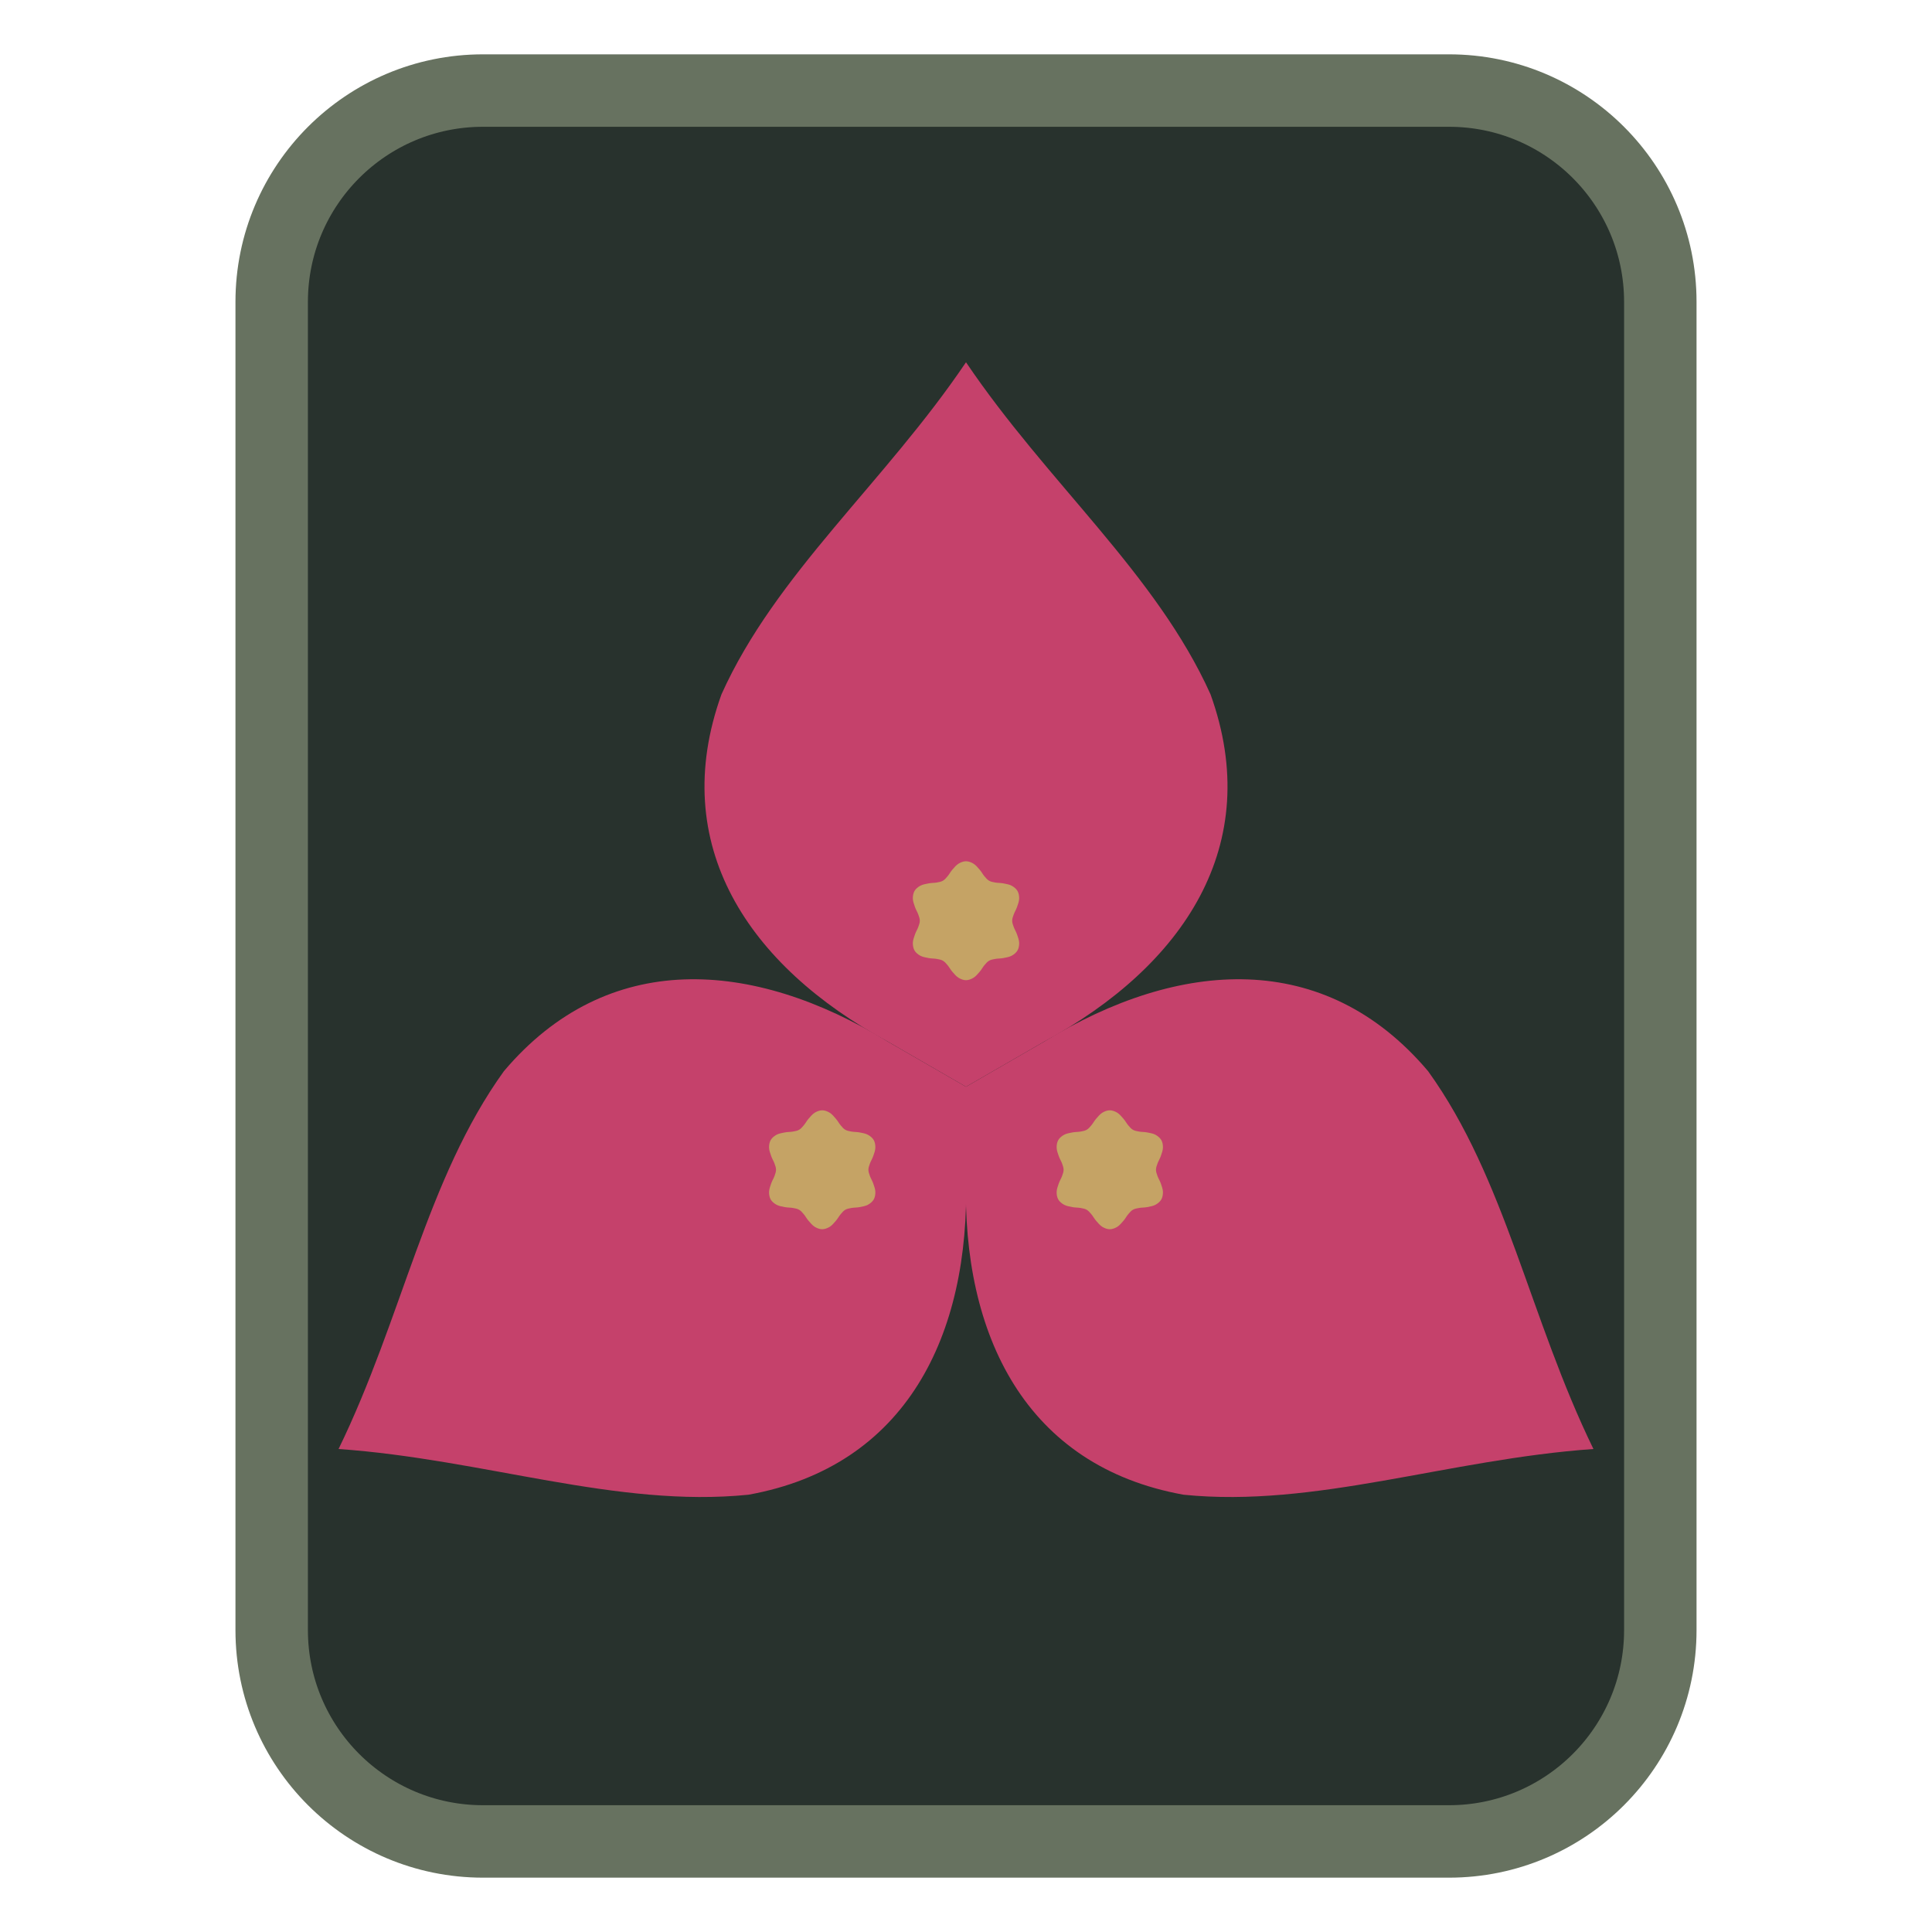
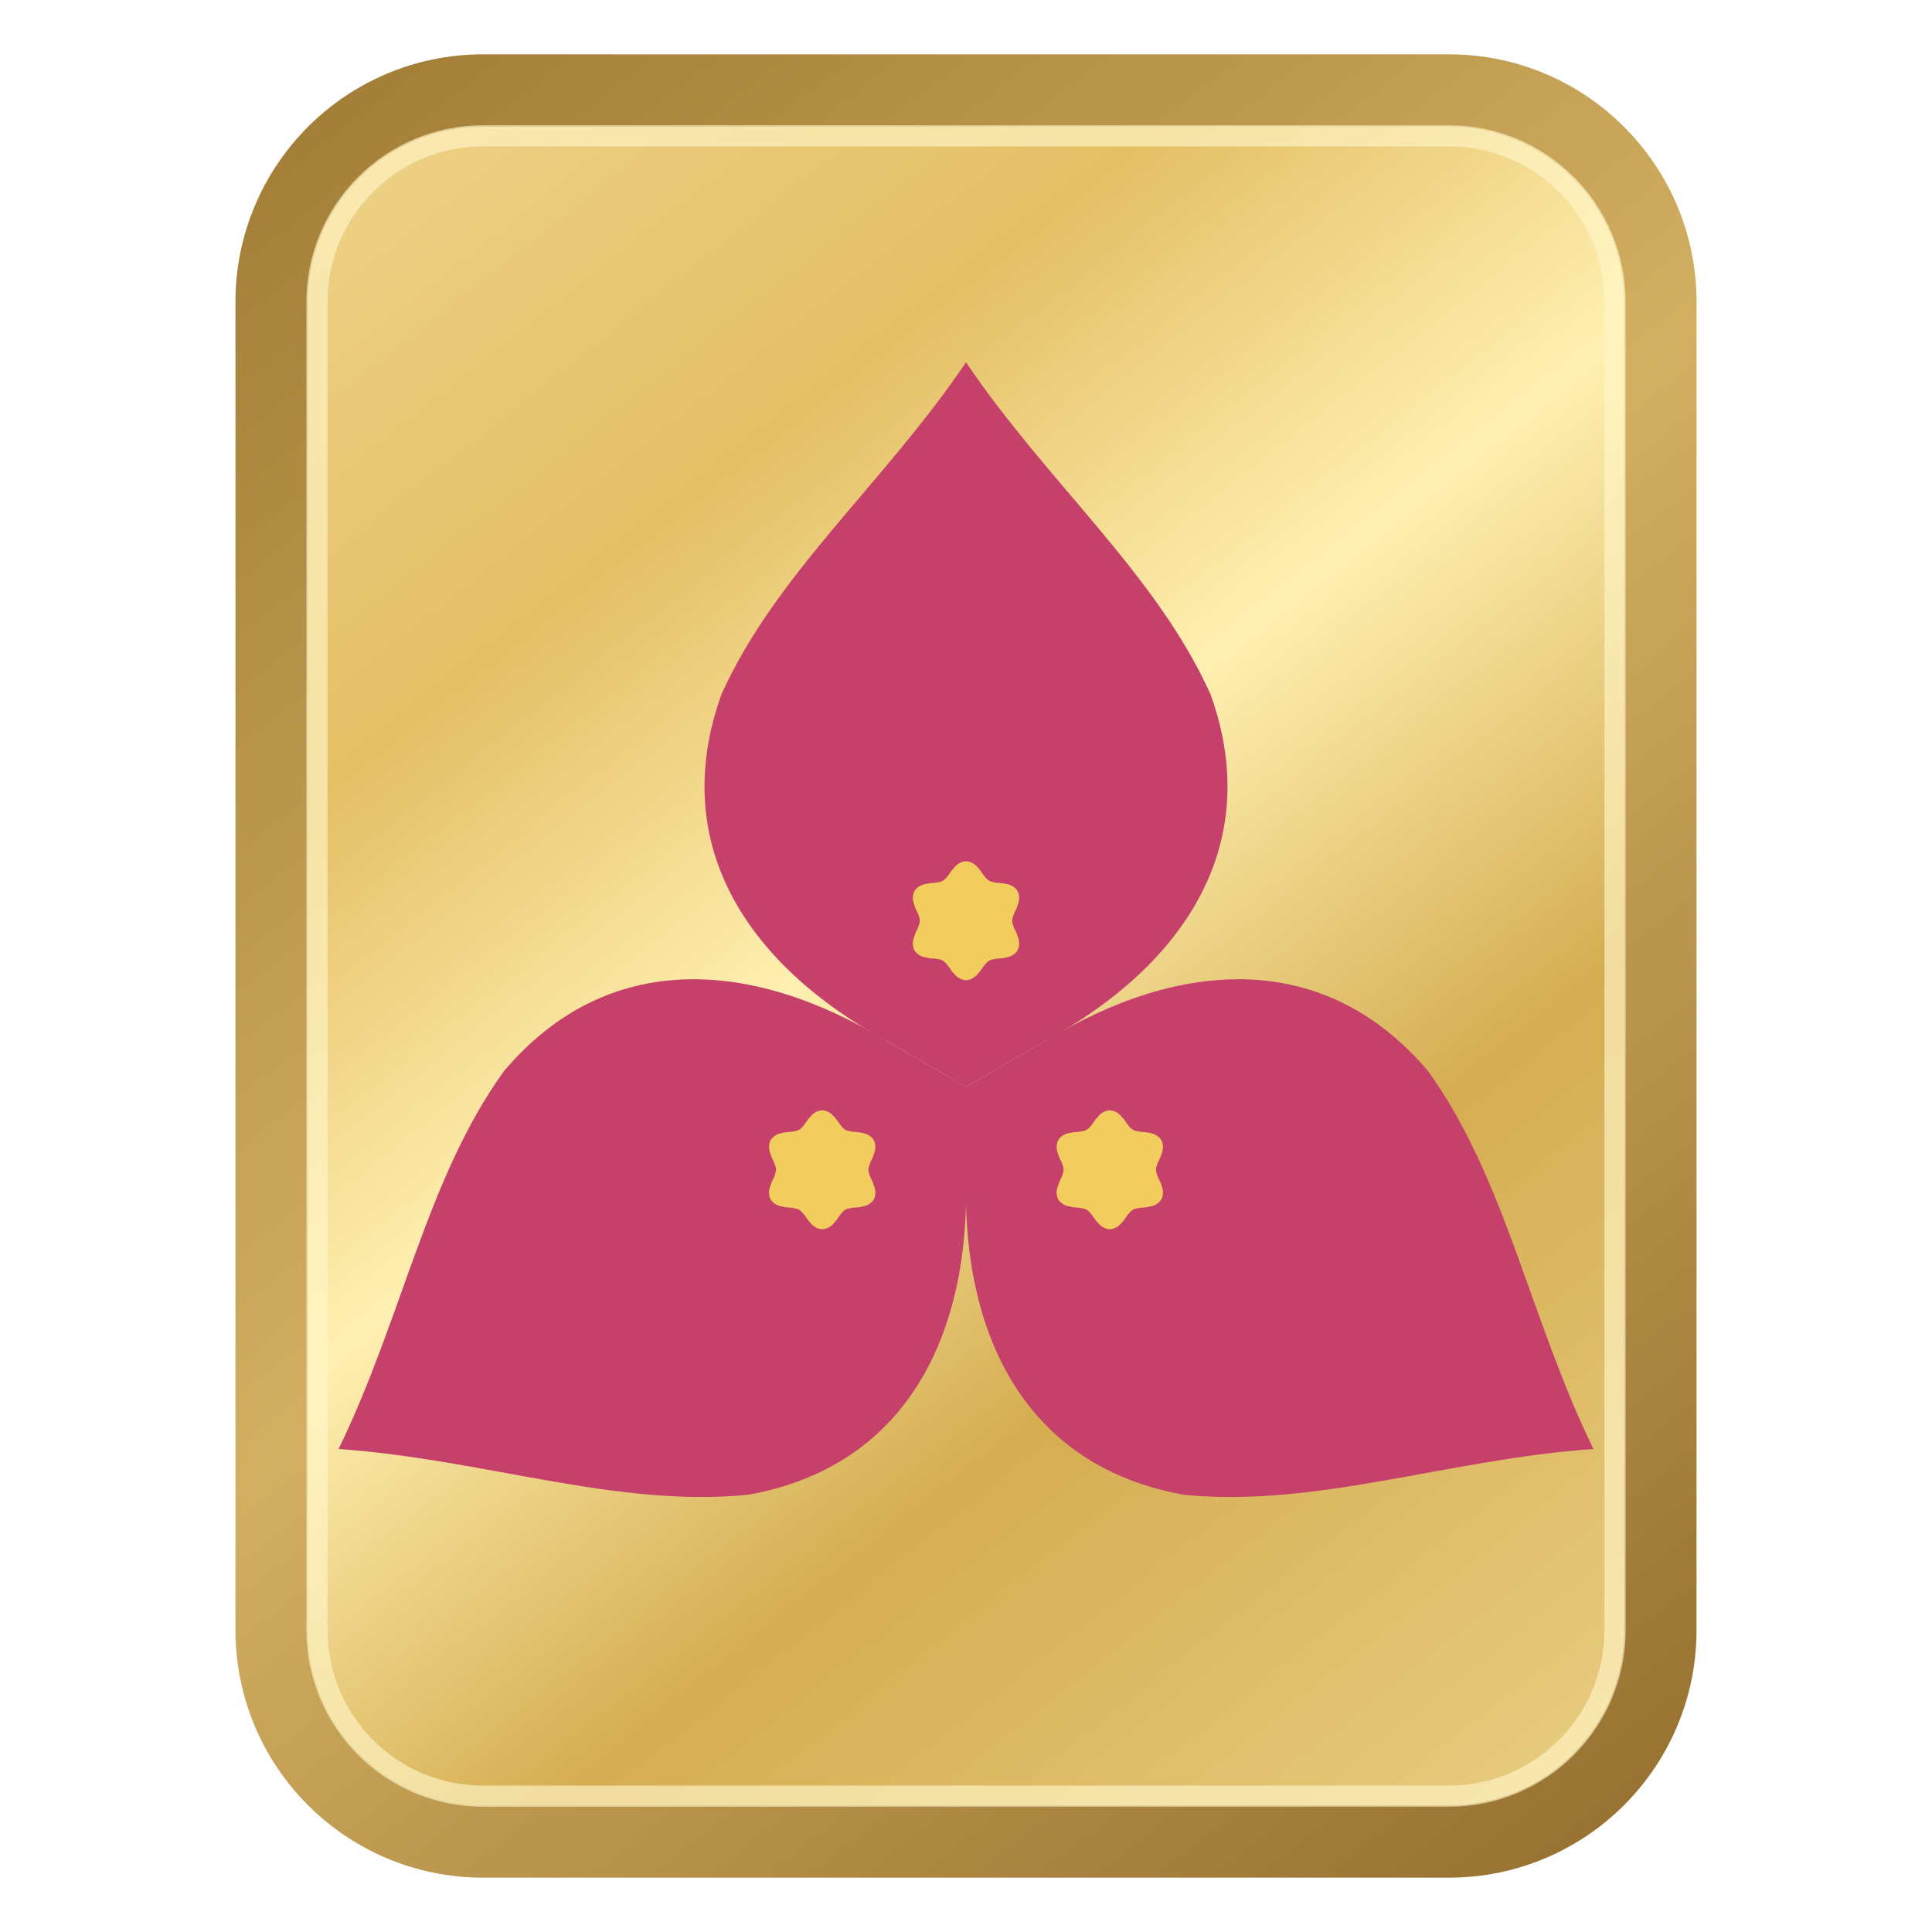
<svg xmlns="http://www.w3.org/2000/svg" viewBox="0 0 64 64" fill="none" role="img" aria-label="深圳花牌标志">
-   <rect x="9" y="3" width="46" height="58" rx="7" fill="#28322D" stroke="#677260" stroke-width="2.4" />
+   <defs>
+     <linearGradient id="sz-gold-face" x1="9" y1="3" x2="55" y2="61" gradientUnits="userSpaceOnUse">
+       <stop stop-color="#F0D58D" />
+       <stop offset=".26" stop-color="#E4BF65" />
+       <stop offset=".46" stop-color="#FFF0B1" />
+       <stop offset=".68" stop-color="#D5AD51" />
+       <stop offset="1" stop-color="#EBD187" />
+     </linearGradient>
+     <linearGradient id="sz-gold-rim" x1="9" y1="3" x2="55" y2="61" gradientUnits="userSpaceOnUse">
+       <stop stop-color="#A17C35" />
+       <stop offset=".48" stop-color="#D2AF61" />
+       <stop offset="1" stop-color="#957030" />
+     </linearGradient>
+   </defs>
+   <rect x="9" y="3" width="46" height="58" rx="7" fill="url(#sz-gold-face)" stroke="url(#sz-gold-rim)" stroke-width="2.4" />
+   <rect x="10.5" y="4.5" width="43" height="55" rx="5.5" stroke="#FFF6C8" stroke-opacity=".65" stroke-width=".7" />
  <g>
    <path d="M32 36L29.402 34.5C24.8 32 22.1 28 23.9 23C25.7 19 29.3 16 32 12C34.7 16 38.3 19 40.1 23C41.9 28 39.2 32 34.598 34.5L32 36Z" fill="#C5416B" />
-     <path d="M32 28.53C32.083 28.53 32.173 28.564 32.249 28.611C32.324 28.657 32.393 28.74 32.453 28.81C32.513 28.879 32.558 28.966 32.61 29.027C32.662 29.088 32.705 29.14 32.765 29.175C32.825 29.21 32.892 29.221 32.971 29.235C33.049 29.25 33.147 29.245 33.237 29.263C33.328 29.28 33.434 29.298 33.512 29.34C33.59 29.382 33.665 29.443 33.706 29.515C33.748 29.587 33.763 29.682 33.761 29.771C33.758 29.86 33.72 29.96 33.69 30.047C33.66 30.134 33.608 30.216 33.581 30.292C33.554 30.367 33.53 30.431 33.53 30.5C33.53 30.569 33.554 30.633 33.581 30.708C33.608 30.784 33.66 30.866 33.69 30.953C33.72 31.04 33.758 31.14 33.761 31.229C33.763 31.318 33.748 31.413 33.706 31.485C33.665 31.557 33.59 31.618 33.512 31.66C33.434 31.702 33.328 31.72 33.237 31.737C33.147 31.755 33.049 31.75 32.971 31.765C32.892 31.779 32.825 31.79 32.765 31.825C32.705 31.86 32.662 31.912 32.61 31.973C32.558 32.034 32.513 32.121 32.453 32.19C32.393 32.26 32.324 32.343 32.249 32.389C32.173 32.436 32.083 32.47 32 32.47C31.917 32.47 31.827 32.436 31.751 32.389C31.676 32.343 31.607 32.26 31.547 32.19C31.487 32.121 31.442 32.034 31.39 31.973C31.338 31.912 31.295 31.86 31.235 31.825C31.175 31.79 31.108 31.779 31.029 31.765C30.951 31.75 30.853 31.755 30.763 31.737C30.672 31.72 30.566 31.702 30.488 31.66C30.41 31.618 30.335 31.557 30.294 31.485C30.253 31.413 30.237 31.318 30.239 31.229C30.242 31.14 30.28 31.04 30.31 30.953C30.34 30.866 30.392 30.784 30.419 30.708C30.446 30.633 30.47 30.569 30.47 30.5C30.47 30.431 30.446 30.367 30.419 30.292C30.392 30.216 30.34 30.134 30.31 30.047C30.28 29.96 30.242 29.86 30.239 29.771C30.237 29.682 30.253 29.587 30.294 29.515C30.335 29.443 30.41 29.382 30.488 29.34C30.566 29.298 30.672 29.28 30.763 29.263C30.853 29.245 30.951 29.25 31.029 29.235C31.108 29.221 31.175 29.21 31.235 29.175C31.295 29.14 31.338 29.088 31.39 29.027C31.442 28.966 31.487 28.879 31.547 28.81C31.607 28.74 31.676 28.657 31.751 28.611C31.827 28.564 31.917 28.53 32 28.53Z" fill="#C5A365" />
+     <path d="M32 28.53C32.083 28.53 32.173 28.564 32.249 28.611C32.324 28.657 32.393 28.74 32.453 28.81C32.513 28.879 32.558 28.966 32.61 29.027C32.662 29.088 32.705 29.14 32.765 29.175C32.825 29.21 32.892 29.221 32.971 29.235C33.049 29.25 33.147 29.245 33.237 29.263C33.328 29.28 33.434 29.298 33.512 29.34C33.59 29.382 33.665 29.443 33.706 29.515C33.748 29.587 33.763 29.682 33.761 29.771C33.758 29.86 33.72 29.96 33.69 30.047C33.66 30.134 33.608 30.216 33.581 30.292C33.554 30.367 33.53 30.431 33.53 30.5C33.53 30.569 33.554 30.633 33.581 30.708C33.608 30.784 33.66 30.866 33.69 30.953C33.72 31.04 33.758 31.14 33.761 31.229C33.763 31.318 33.748 31.413 33.706 31.485C33.665 31.557 33.59 31.618 33.512 31.66C33.434 31.702 33.328 31.72 33.237 31.737C33.147 31.755 33.049 31.75 32.971 31.765C32.892 31.779 32.825 31.79 32.765 31.825C32.705 31.86 32.662 31.912 32.61 31.973C32.558 32.034 32.513 32.121 32.453 32.19C32.393 32.26 32.324 32.343 32.249 32.389C32.173 32.436 32.083 32.47 32 32.47C31.917 32.47 31.827 32.436 31.751 32.389C31.676 32.343 31.607 32.26 31.547 32.19C31.487 32.121 31.442 32.034 31.39 31.973C31.338 31.912 31.295 31.86 31.235 31.825C31.175 31.79 31.108 31.779 31.029 31.765C30.951 31.75 30.853 31.755 30.763 31.737C30.672 31.72 30.566 31.702 30.488 31.66C30.41 31.618 30.335 31.557 30.294 31.485C30.253 31.413 30.237 31.318 30.239 31.229C30.242 31.14 30.28 31.04 30.31 30.953C30.34 30.866 30.392 30.784 30.419 30.708C30.446 30.633 30.47 30.569 30.47 30.5C30.47 30.431 30.446 30.367 30.419 30.292C30.392 30.216 30.34 30.134 30.31 30.047C30.28 29.96 30.242 29.86 30.239 29.771C30.237 29.682 30.253 29.587 30.294 29.515C30.335 29.443 30.41 29.382 30.488 29.34C30.566 29.298 30.672 29.28 30.763 29.263C30.853 29.245 30.951 29.25 31.029 29.235C31.108 29.221 31.175 29.21 31.235 29.175C31.295 29.14 31.338 29.088 31.39 29.027C31.442 28.966 31.487 28.879 31.547 28.81C31.607 28.74 31.676 28.657 31.751 28.611C31.827 28.564 31.917 28.53 32 28.53Z" fill="#F2CD5D" />
  </g>
  <g transform="rotate(120 32 36)">
    <path d="M32 36L29.402 34.5C24.8 32 22.1 28 23.9 23C25.7 19 29.3 16 32 12C34.7 16 38.3 19 40.1 23C41.9 28 39.2 32 34.598 34.5L32 36Z" fill="#C5416B" />
-     <path d="M32 28.53C32.083 28.53 32.173 28.564 32.249 28.611C32.324 28.657 32.393 28.74 32.453 28.81C32.513 28.879 32.558 28.966 32.61 29.027C32.662 29.088 32.705 29.14 32.765 29.175C32.825 29.21 32.892 29.221 32.971 29.235C33.049 29.25 33.147 29.245 33.237 29.263C33.328 29.28 33.434 29.298 33.512 29.34C33.59 29.382 33.665 29.443 33.706 29.515C33.748 29.587 33.763 29.682 33.761 29.771C33.758 29.86 33.72 29.96 33.69 30.047C33.66 30.134 33.608 30.216 33.581 30.292C33.554 30.367 33.53 30.431 33.53 30.5C33.53 30.569 33.554 30.633 33.581 30.708C33.608 30.784 33.66 30.866 33.69 30.953C33.72 31.04 33.758 31.14 33.761 31.229C33.763 31.318 33.748 31.413 33.706 31.485C33.665 31.557 33.59 31.618 33.512 31.66C33.434 31.702 33.328 31.72 33.237 31.737C33.147 31.755 33.049 31.75 32.971 31.765C32.892 31.779 32.825 31.79 32.765 31.825C32.705 31.86 32.662 31.912 32.61 31.973C32.558 32.034 32.513 32.121 32.453 32.19C32.393 32.26 32.324 32.343 32.249 32.389C32.173 32.436 32.083 32.47 32 32.47C31.917 32.47 31.827 32.436 31.751 32.389C31.676 32.343 31.607 32.26 31.547 32.19C31.487 32.121 31.442 32.034 31.39 31.973C31.338 31.912 31.295 31.86 31.235 31.825C31.175 31.79 31.108 31.779 31.029 31.765C30.951 31.75 30.853 31.755 30.763 31.737C30.672 31.72 30.566 31.702 30.488 31.66C30.41 31.618 30.335 31.557 30.294 31.485C30.253 31.413 30.237 31.318 30.239 31.229C30.242 31.14 30.28 31.04 30.31 30.953C30.34 30.866 30.392 30.784 30.419 30.708C30.446 30.633 30.47 30.569 30.47 30.5C30.47 30.431 30.446 30.367 30.419 30.292C30.392 30.216 30.34 30.134 30.31 30.047C30.28 29.96 30.242 29.86 30.239 29.771C30.237 29.682 30.253 29.587 30.294 29.515C30.335 29.443 30.41 29.382 30.488 29.34C30.566 29.298 30.672 29.28 30.763 29.263C30.853 29.245 30.951 29.25 31.029 29.235C31.108 29.221 31.175 29.21 31.235 29.175C31.295 29.14 31.338 29.088 31.39 29.027C31.442 28.966 31.487 28.879 31.547 28.81C31.607 28.74 31.676 28.657 31.751 28.611C31.827 28.564 31.917 28.53 32 28.53Z" fill="#C5A365" />
+     <path d="M32 28.53C32.083 28.53 32.173 28.564 32.249 28.611C32.324 28.657 32.393 28.74 32.453 28.81C32.513 28.879 32.558 28.966 32.61 29.027C32.662 29.088 32.705 29.14 32.765 29.175C32.825 29.21 32.892 29.221 32.971 29.235C33.049 29.25 33.147 29.245 33.237 29.263C33.328 29.28 33.434 29.298 33.512 29.34C33.59 29.382 33.665 29.443 33.706 29.515C33.748 29.587 33.763 29.682 33.761 29.771C33.758 29.86 33.72 29.96 33.69 30.047C33.66 30.134 33.608 30.216 33.581 30.292C33.554 30.367 33.53 30.431 33.53 30.5C33.53 30.569 33.554 30.633 33.581 30.708C33.608 30.784 33.66 30.866 33.69 30.953C33.72 31.04 33.758 31.14 33.761 31.229C33.763 31.318 33.748 31.413 33.706 31.485C33.665 31.557 33.59 31.618 33.512 31.66C33.434 31.702 33.328 31.72 33.237 31.737C33.147 31.755 33.049 31.75 32.971 31.765C32.892 31.779 32.825 31.79 32.765 31.825C32.705 31.86 32.662 31.912 32.61 31.973C32.558 32.034 32.513 32.121 32.453 32.19C32.393 32.26 32.324 32.343 32.249 32.389C32.173 32.436 32.083 32.47 32 32.47C31.917 32.47 31.827 32.436 31.751 32.389C31.676 32.343 31.607 32.26 31.547 32.19C31.487 32.121 31.442 32.034 31.39 31.973C31.338 31.912 31.295 31.86 31.235 31.825C31.175 31.79 31.108 31.779 31.029 31.765C30.951 31.75 30.853 31.755 30.763 31.737C30.672 31.72 30.566 31.702 30.488 31.66C30.41 31.618 30.335 31.557 30.294 31.485C30.253 31.413 30.237 31.318 30.239 31.229C30.242 31.14 30.28 31.04 30.31 30.953C30.34 30.866 30.392 30.784 30.419 30.708C30.446 30.633 30.47 30.569 30.47 30.5C30.47 30.431 30.446 30.367 30.419 30.292C30.392 30.216 30.34 30.134 30.31 30.047C30.28 29.96 30.242 29.86 30.239 29.771C30.237 29.682 30.253 29.587 30.294 29.515C30.335 29.443 30.41 29.382 30.488 29.34C30.566 29.298 30.672 29.28 30.763 29.263C30.853 29.245 30.951 29.25 31.029 29.235C31.108 29.221 31.175 29.21 31.235 29.175C31.295 29.14 31.338 29.088 31.39 29.027C31.442 28.966 31.487 28.879 31.547 28.81C31.607 28.74 31.676 28.657 31.751 28.611C31.827 28.564 31.917 28.53 32 28.53Z" fill="#F2CD5D" />
  </g>
  <g transform="rotate(240 32 36)">
    <path d="M32 36L29.402 34.5C24.8 32 22.1 28 23.9 23C25.7 19 29.3 16 32 12C34.7 16 38.3 19 40.1 23C41.9 28 39.2 32 34.598 34.5L32 36Z" fill="#C5416B" />
-     <path d="M32 28.53C32.083 28.53 32.173 28.564 32.249 28.611C32.324 28.657 32.393 28.74 32.453 28.81C32.513 28.879 32.558 28.966 32.61 29.027C32.662 29.088 32.705 29.14 32.765 29.175C32.825 29.21 32.892 29.221 32.971 29.235C33.049 29.25 33.147 29.245 33.237 29.263C33.328 29.28 33.434 29.298 33.512 29.34C33.59 29.382 33.665 29.443 33.706 29.515C33.748 29.587 33.763 29.682 33.761 29.771C33.758 29.86 33.72 29.96 33.69 30.047C33.66 30.134 33.608 30.216 33.581 30.292C33.554 30.367 33.53 30.431 33.53 30.5C33.53 30.569 33.554 30.633 33.581 30.708C33.608 30.784 33.66 30.866 33.69 30.953C33.72 31.04 33.758 31.14 33.761 31.229C33.763 31.318 33.748 31.413 33.706 31.485C33.665 31.557 33.59 31.618 33.512 31.66C33.434 31.702 33.328 31.72 33.237 31.737C33.147 31.755 33.049 31.75 32.971 31.765C32.892 31.779 32.825 31.79 32.765 31.825C32.705 31.86 32.662 31.912 32.61 31.973C32.558 32.034 32.513 32.121 32.453 32.19C32.393 32.26 32.324 32.343 32.249 32.389C32.173 32.436 32.083 32.47 32 32.47C31.917 32.47 31.827 32.436 31.751 32.389C31.676 32.343 31.607 32.26 31.547 32.19C31.487 32.121 31.442 32.034 31.39 31.973C31.338 31.912 31.295 31.86 31.235 31.825C31.175 31.79 31.108 31.779 31.029 31.765C30.951 31.75 30.853 31.755 30.763 31.737C30.672 31.72 30.566 31.702 30.488 31.66C30.41 31.618 30.335 31.557 30.294 31.485C30.253 31.413 30.237 31.318 30.239 31.229C30.242 31.14 30.28 31.04 30.31 30.953C30.34 30.866 30.392 30.784 30.419 30.708C30.446 30.633 30.47 30.569 30.47 30.5C30.47 30.431 30.446 30.367 30.419 30.292C30.392 30.216 30.34 30.134 30.31 30.047C30.28 29.96 30.242 29.86 30.239 29.771C30.237 29.682 30.253 29.587 30.294 29.515C30.335 29.443 30.41 29.382 30.488 29.34C30.566 29.298 30.672 29.28 30.763 29.263C30.853 29.245 30.951 29.25 31.029 29.235C31.108 29.221 31.175 29.21 31.235 29.175C31.295 29.14 31.338 29.088 31.39 29.027C31.442 28.966 31.487 28.879 31.547 28.81C31.607 28.74 31.676 28.657 31.751 28.611C31.827 28.564 31.917 28.53 32 28.53Z" fill="#C5A365" />
+     <path d="M32 28.53C32.083 28.53 32.173 28.564 32.249 28.611C32.324 28.657 32.393 28.74 32.453 28.81C32.513 28.879 32.558 28.966 32.61 29.027C32.662 29.088 32.705 29.14 32.765 29.175C32.825 29.21 32.892 29.221 32.971 29.235C33.049 29.25 33.147 29.245 33.237 29.263C33.328 29.28 33.434 29.298 33.512 29.34C33.59 29.382 33.665 29.443 33.706 29.515C33.748 29.587 33.763 29.682 33.761 29.771C33.758 29.86 33.72 29.96 33.69 30.047C33.66 30.134 33.608 30.216 33.581 30.292C33.554 30.367 33.53 30.431 33.53 30.5C33.53 30.569 33.554 30.633 33.581 30.708C33.608 30.784 33.66 30.866 33.69 30.953C33.72 31.04 33.758 31.14 33.761 31.229C33.763 31.318 33.748 31.413 33.706 31.485C33.665 31.557 33.59 31.618 33.512 31.66C33.434 31.702 33.328 31.72 33.237 31.737C33.147 31.755 33.049 31.75 32.971 31.765C32.892 31.779 32.825 31.79 32.765 31.825C32.705 31.86 32.662 31.912 32.61 31.973C32.558 32.034 32.513 32.121 32.453 32.19C32.393 32.26 32.324 32.343 32.249 32.389C32.173 32.436 32.083 32.47 32 32.47C31.917 32.47 31.827 32.436 31.751 32.389C31.676 32.343 31.607 32.26 31.547 32.19C31.487 32.121 31.442 32.034 31.39 31.973C31.338 31.912 31.295 31.86 31.235 31.825C31.175 31.79 31.108 31.779 31.029 31.765C30.951 31.75 30.853 31.755 30.763 31.737C30.672 31.72 30.566 31.702 30.488 31.66C30.41 31.618 30.335 31.557 30.294 31.485C30.253 31.413 30.237 31.318 30.239 31.229C30.242 31.14 30.28 31.04 30.31 30.953C30.34 30.866 30.392 30.784 30.419 30.708C30.446 30.633 30.47 30.569 30.47 30.5C30.47 30.431 30.446 30.367 30.419 30.292C30.392 30.216 30.34 30.134 30.31 30.047C30.28 29.96 30.242 29.86 30.239 29.771C30.237 29.682 30.253 29.587 30.294 29.515C30.335 29.443 30.41 29.382 30.488 29.34C30.566 29.298 30.672 29.28 30.763 29.263C30.853 29.245 30.951 29.25 31.029 29.235C31.108 29.221 31.175 29.21 31.235 29.175C31.295 29.14 31.338 29.088 31.39 29.027C31.442 28.966 31.487 28.879 31.547 28.81C31.607 28.74 31.676 28.657 31.751 28.611C31.827 28.564 31.917 28.53 32 28.53Z" fill="#F2CD5D" />
  </g>
</svg>
